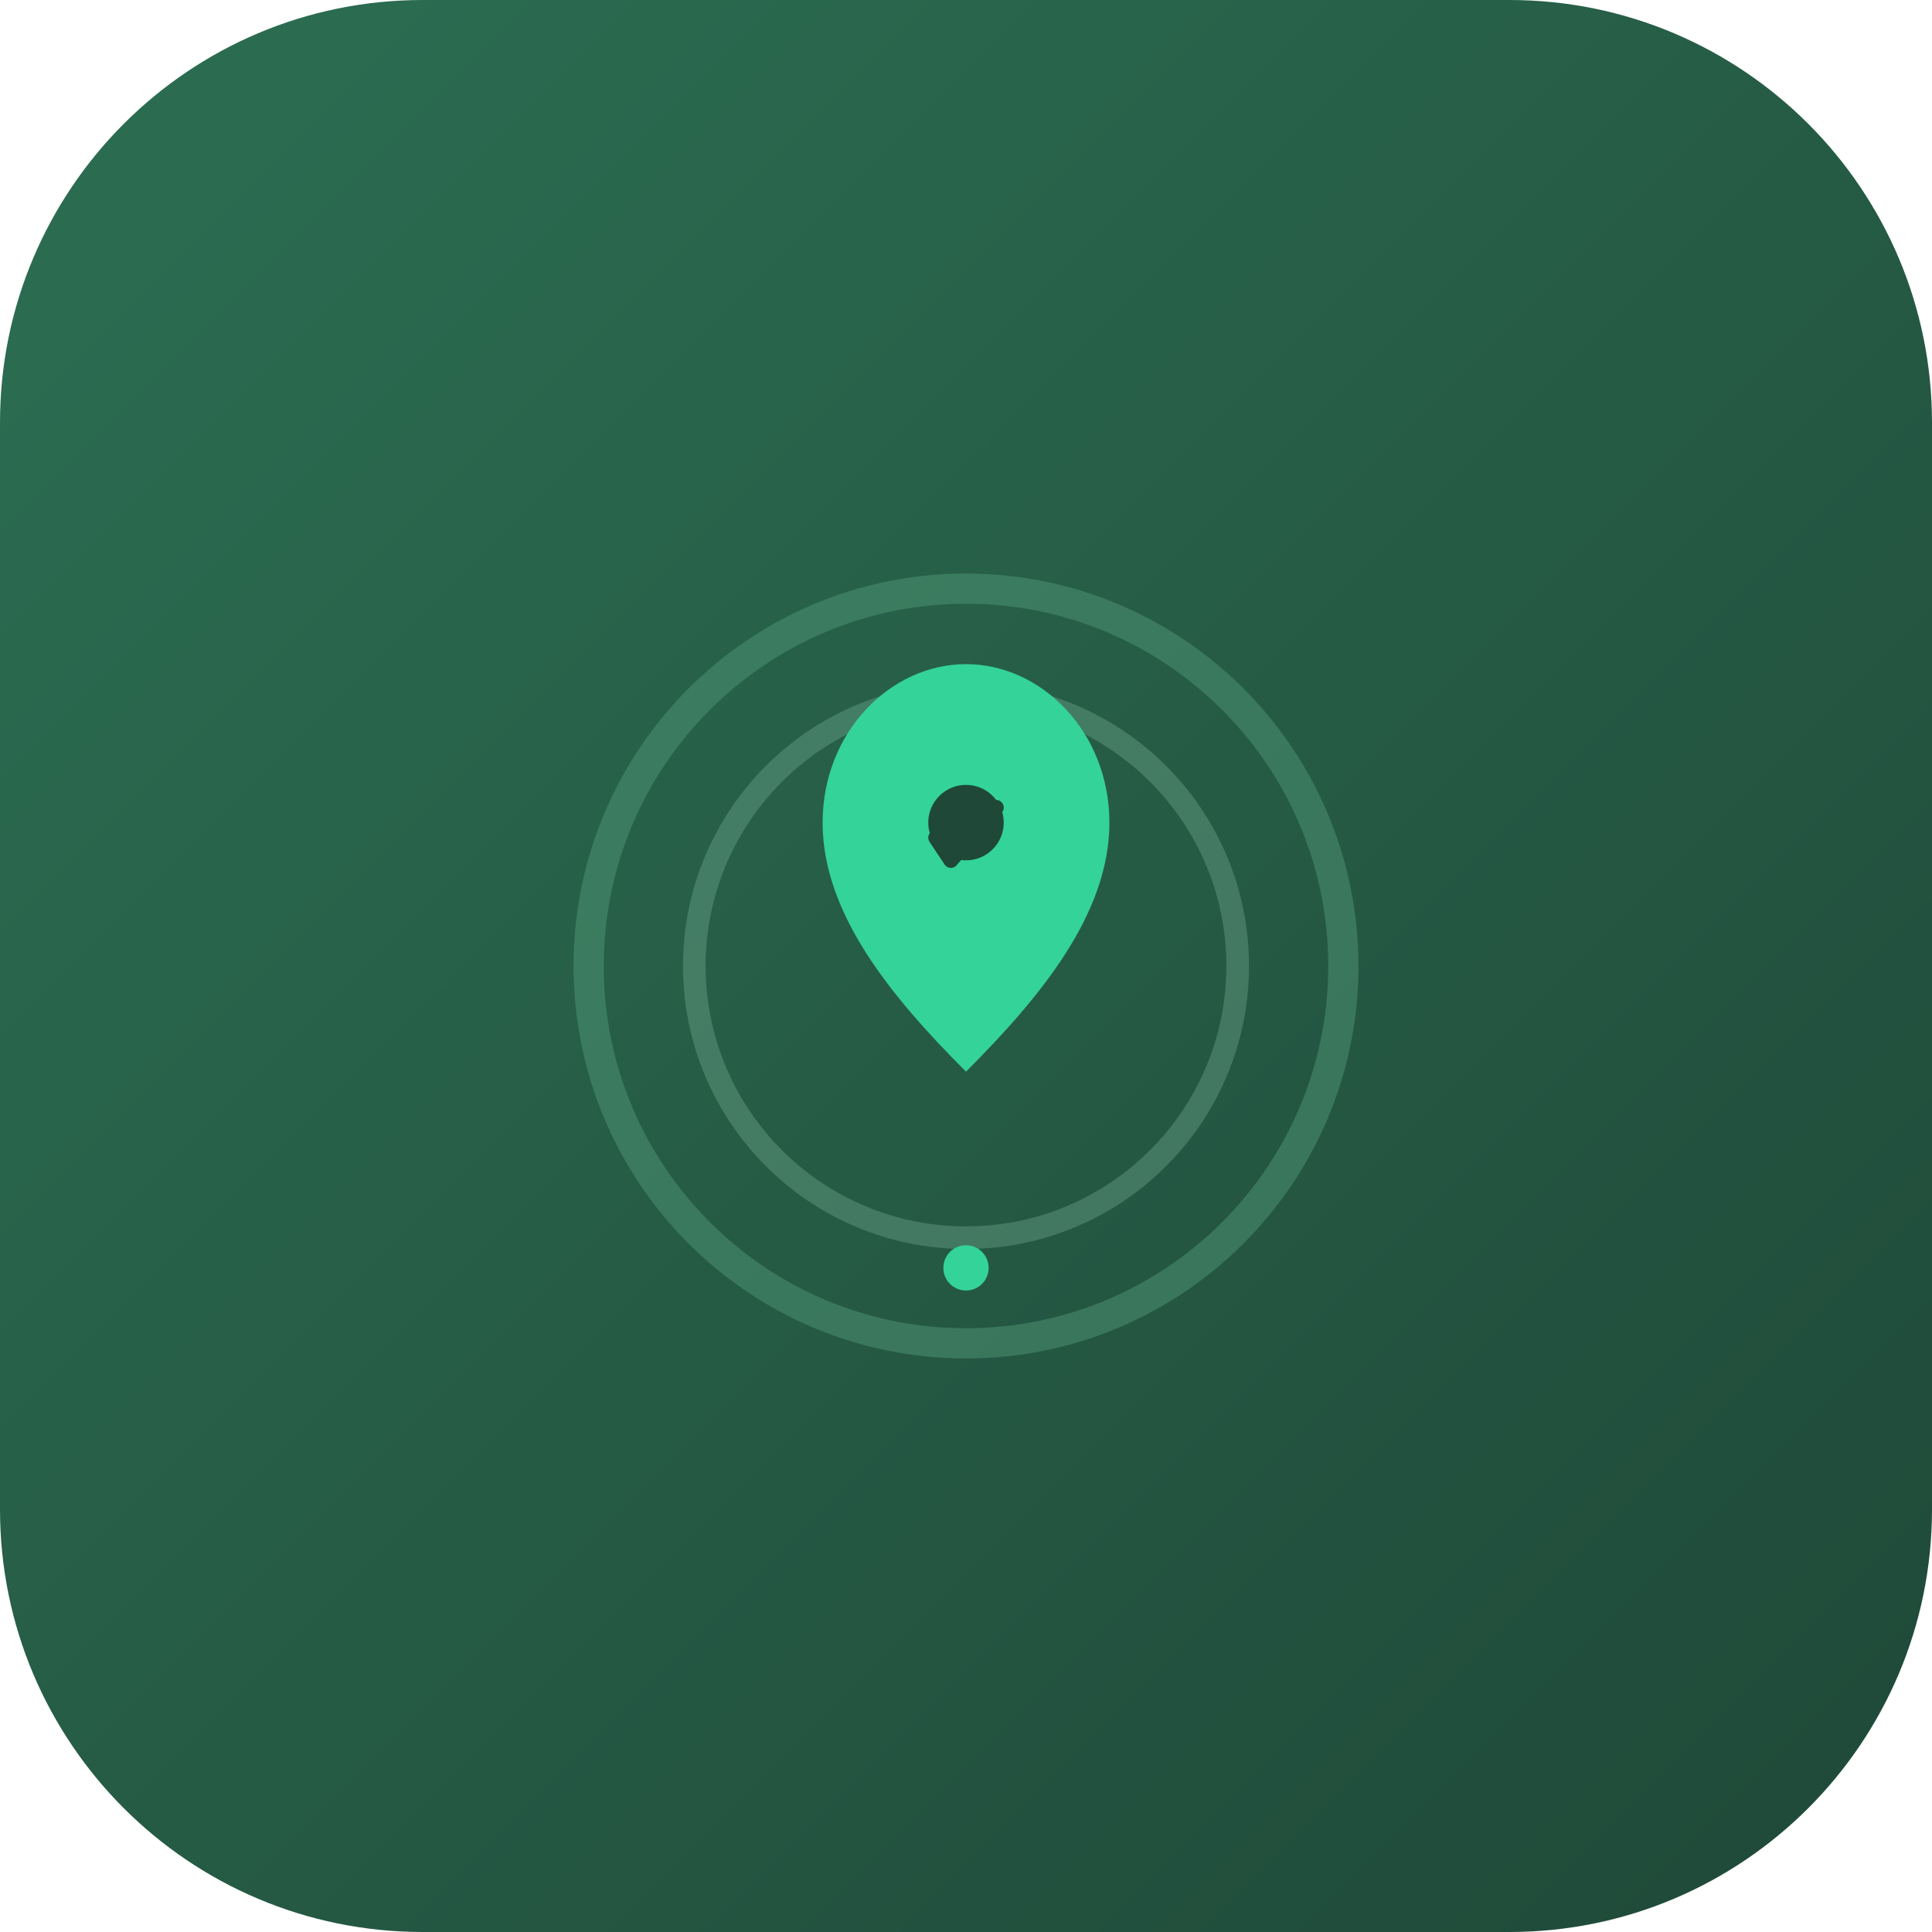
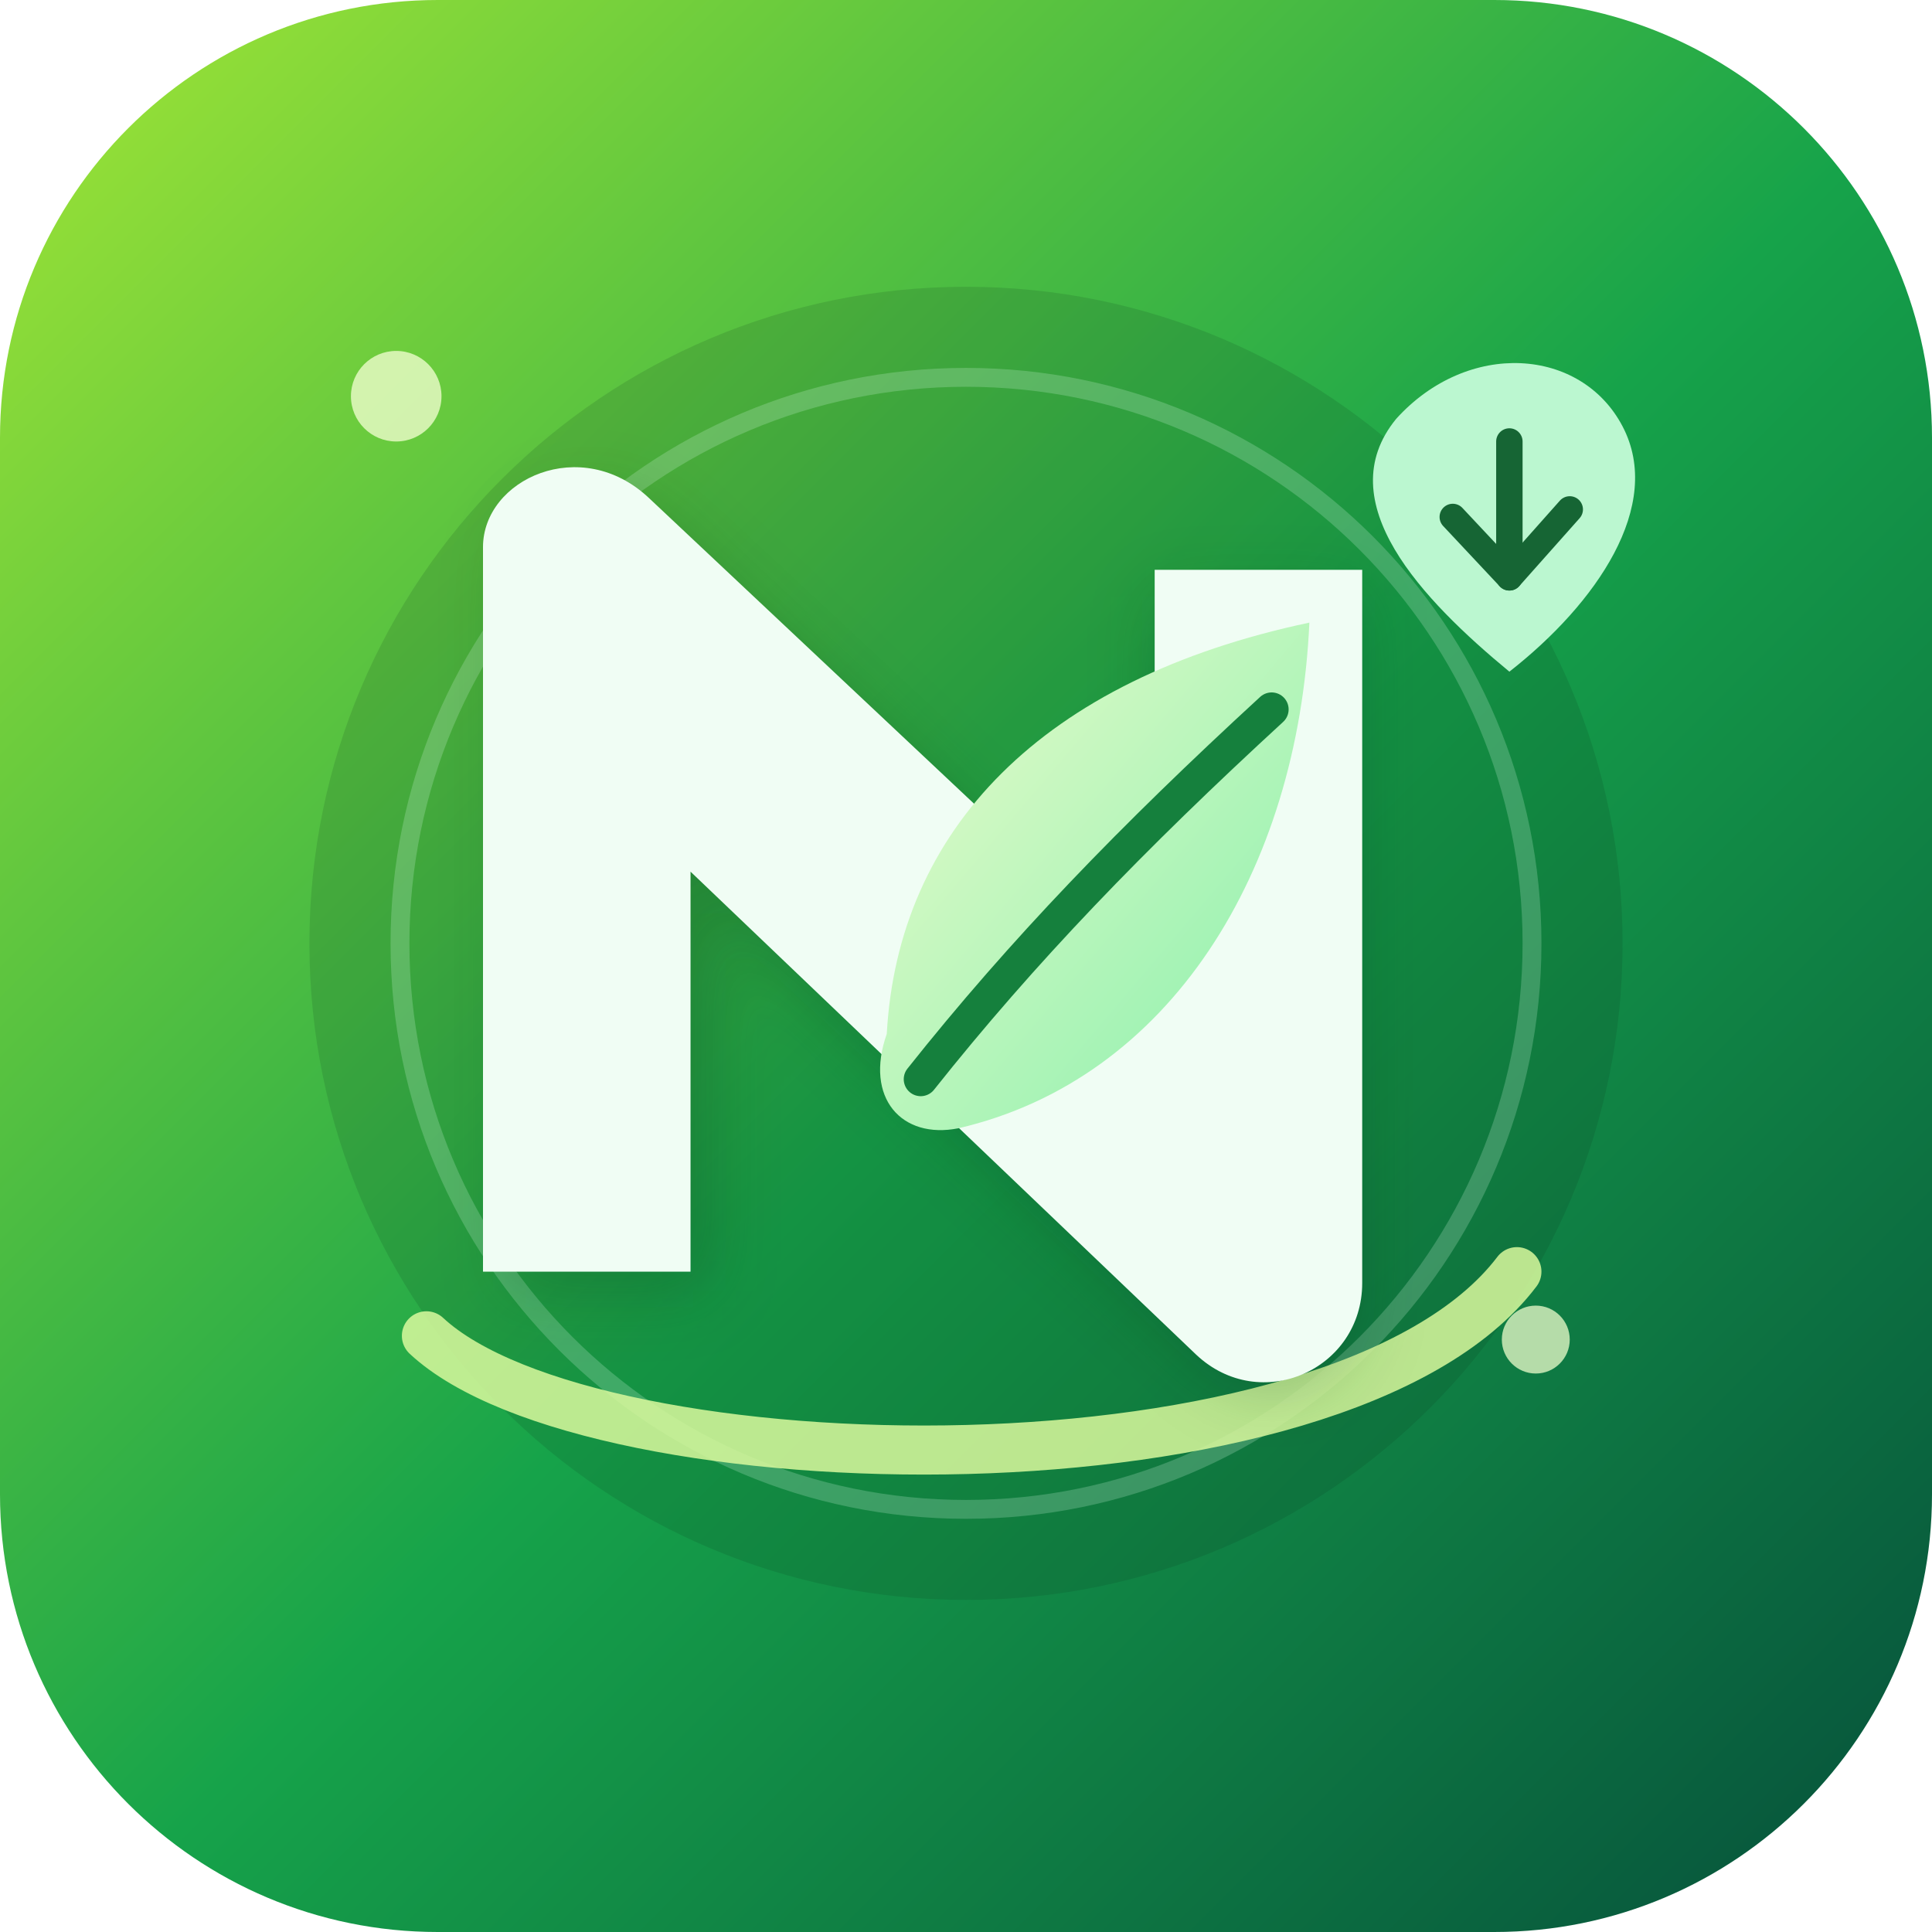
<svg xmlns="http://www.w3.org/2000/svg" viewBox="0 0 512 512">
  <defs>
-     <linearGradient id="bg" x1="0%" y1="0%" x2="100%" y2="100%">
-       <stop offset="0%" stop-color="#2c6f53" />
-       <stop offset="100%" stop-color="#1f4838" />
+     <linearGradient id="bg" x1="0" y1="0" x2="1" y2="1">
+       <stop offset="0" stop-color="#a3e635" />
+       <stop offset="0.52" stop-color="#16a34a" />
+       <stop offset="1" stop-color="#064e3b" />
    </linearGradient>
+     <linearGradient id="leaf" x1="0" y1="0" x2="1" y2="1">
+       <stop offset="0" stop-color="#ecfccb" />
+       <stop offset="1" stop-color="#86efac" />
+     </linearGradient>
+     <filter id="shadow" x="-30%" y="-30%" width="160%" height="160%">
+       <feGaussianBlur stdDeviation="9" />
+     </filter>
  </defs>
-   <rect width="512" height="512" rx="112" fill="url(#bg)" />
-   <g transform="translate(256, 256)">
-     <circle cx="0" cy="0" r="100" fill="none" stroke="#5aa683" stroke-width="8" opacity="0.4" />
-     <circle cx="0" cy="0" r="72" fill="none" stroke="#8ac4a8" stroke-width="6" opacity="0.3" />
-     <path d="M 0 -80 C 20 -80, 38 -62, 38 -38 C 38 -14, 20 8, 0 28 C -20 8, -38 -14, -38 -38 C -38 -62, -20 -80, 0 -80 Z" fill="#34d399" />
-     <circle cx="0" cy="-38" r="10" fill="#1f4838" />
-     <path d="M -8 -34 L -4 -28 L 8 -42" stroke="#1f4838" stroke-width="4" fill="none" stroke-linecap="round" stroke-linejoin="round" />
-     <circle cx="0" cy="80" r="6" fill="#34d399" />
-   </g>
+   <rect width="512" height="512" rx="116" fill="url(#bg)" />
+   <circle cx="256" cy="250" r="174" fill="#052e16" opacity=".14" />
+   <circle cx="256" cy="250" r="150" fill="none" stroke="#dcfce7" stroke-width="5" opacity=".22" />
+   <path d="M113 354 C157 395 355 399 402 337" fill="none" stroke="#d9f99d" stroke-width="13" stroke-linecap="round" opacity=".85" />
+   <path d="M135 150 L135 342 L188 342 L188 238 L321 362 C336 376 360 366 360 346 L360 158 L307 158 L307 263 L174 139 C158 124 135 134 135 150Z" fill="#052e16" opacity=".22" filter="url(#shadow)" />
+   <path d="M128 145 L128 337 L183 337 L183 231 L317 359 C334 375 361 363 361 340 L361 151 L306 151 L306 258 L172 132 C154 115 128 127 128 145Z" fill="#f0fdf4" />
+   <path d="M235 274 C238 220 276 180 347 165 C344 231 310 286 254 299 C239 302 229 291 235 274Z" fill="url(#leaf)" />
+   <path d="M244 286 C271 252 300 222 337 188" fill="none" stroke="#15803d" stroke-width="9" stroke-linecap="round" />
+   <path d="M370 111 C389 90 419 92 430 113 C441 134 423 160 400 178 C377 159 352 133 370 111Z" fill="#bbf7d0" />
+   <path d="M400 117 L400 153" stroke="#166534" stroke-width="7" stroke-linecap="round" />
+   <path d="M385 137 L400 153 L416 135" fill="none" stroke="#166534" stroke-width="7" stroke-linecap="round" stroke-linejoin="round" />
+   <circle cx="105" cy="105" r="12" fill="#ecfccb" opacity=".8" />
+   <circle cx="407" cy="355" r="9" fill="#ecfccb" opacity=".75" />
</svg>
